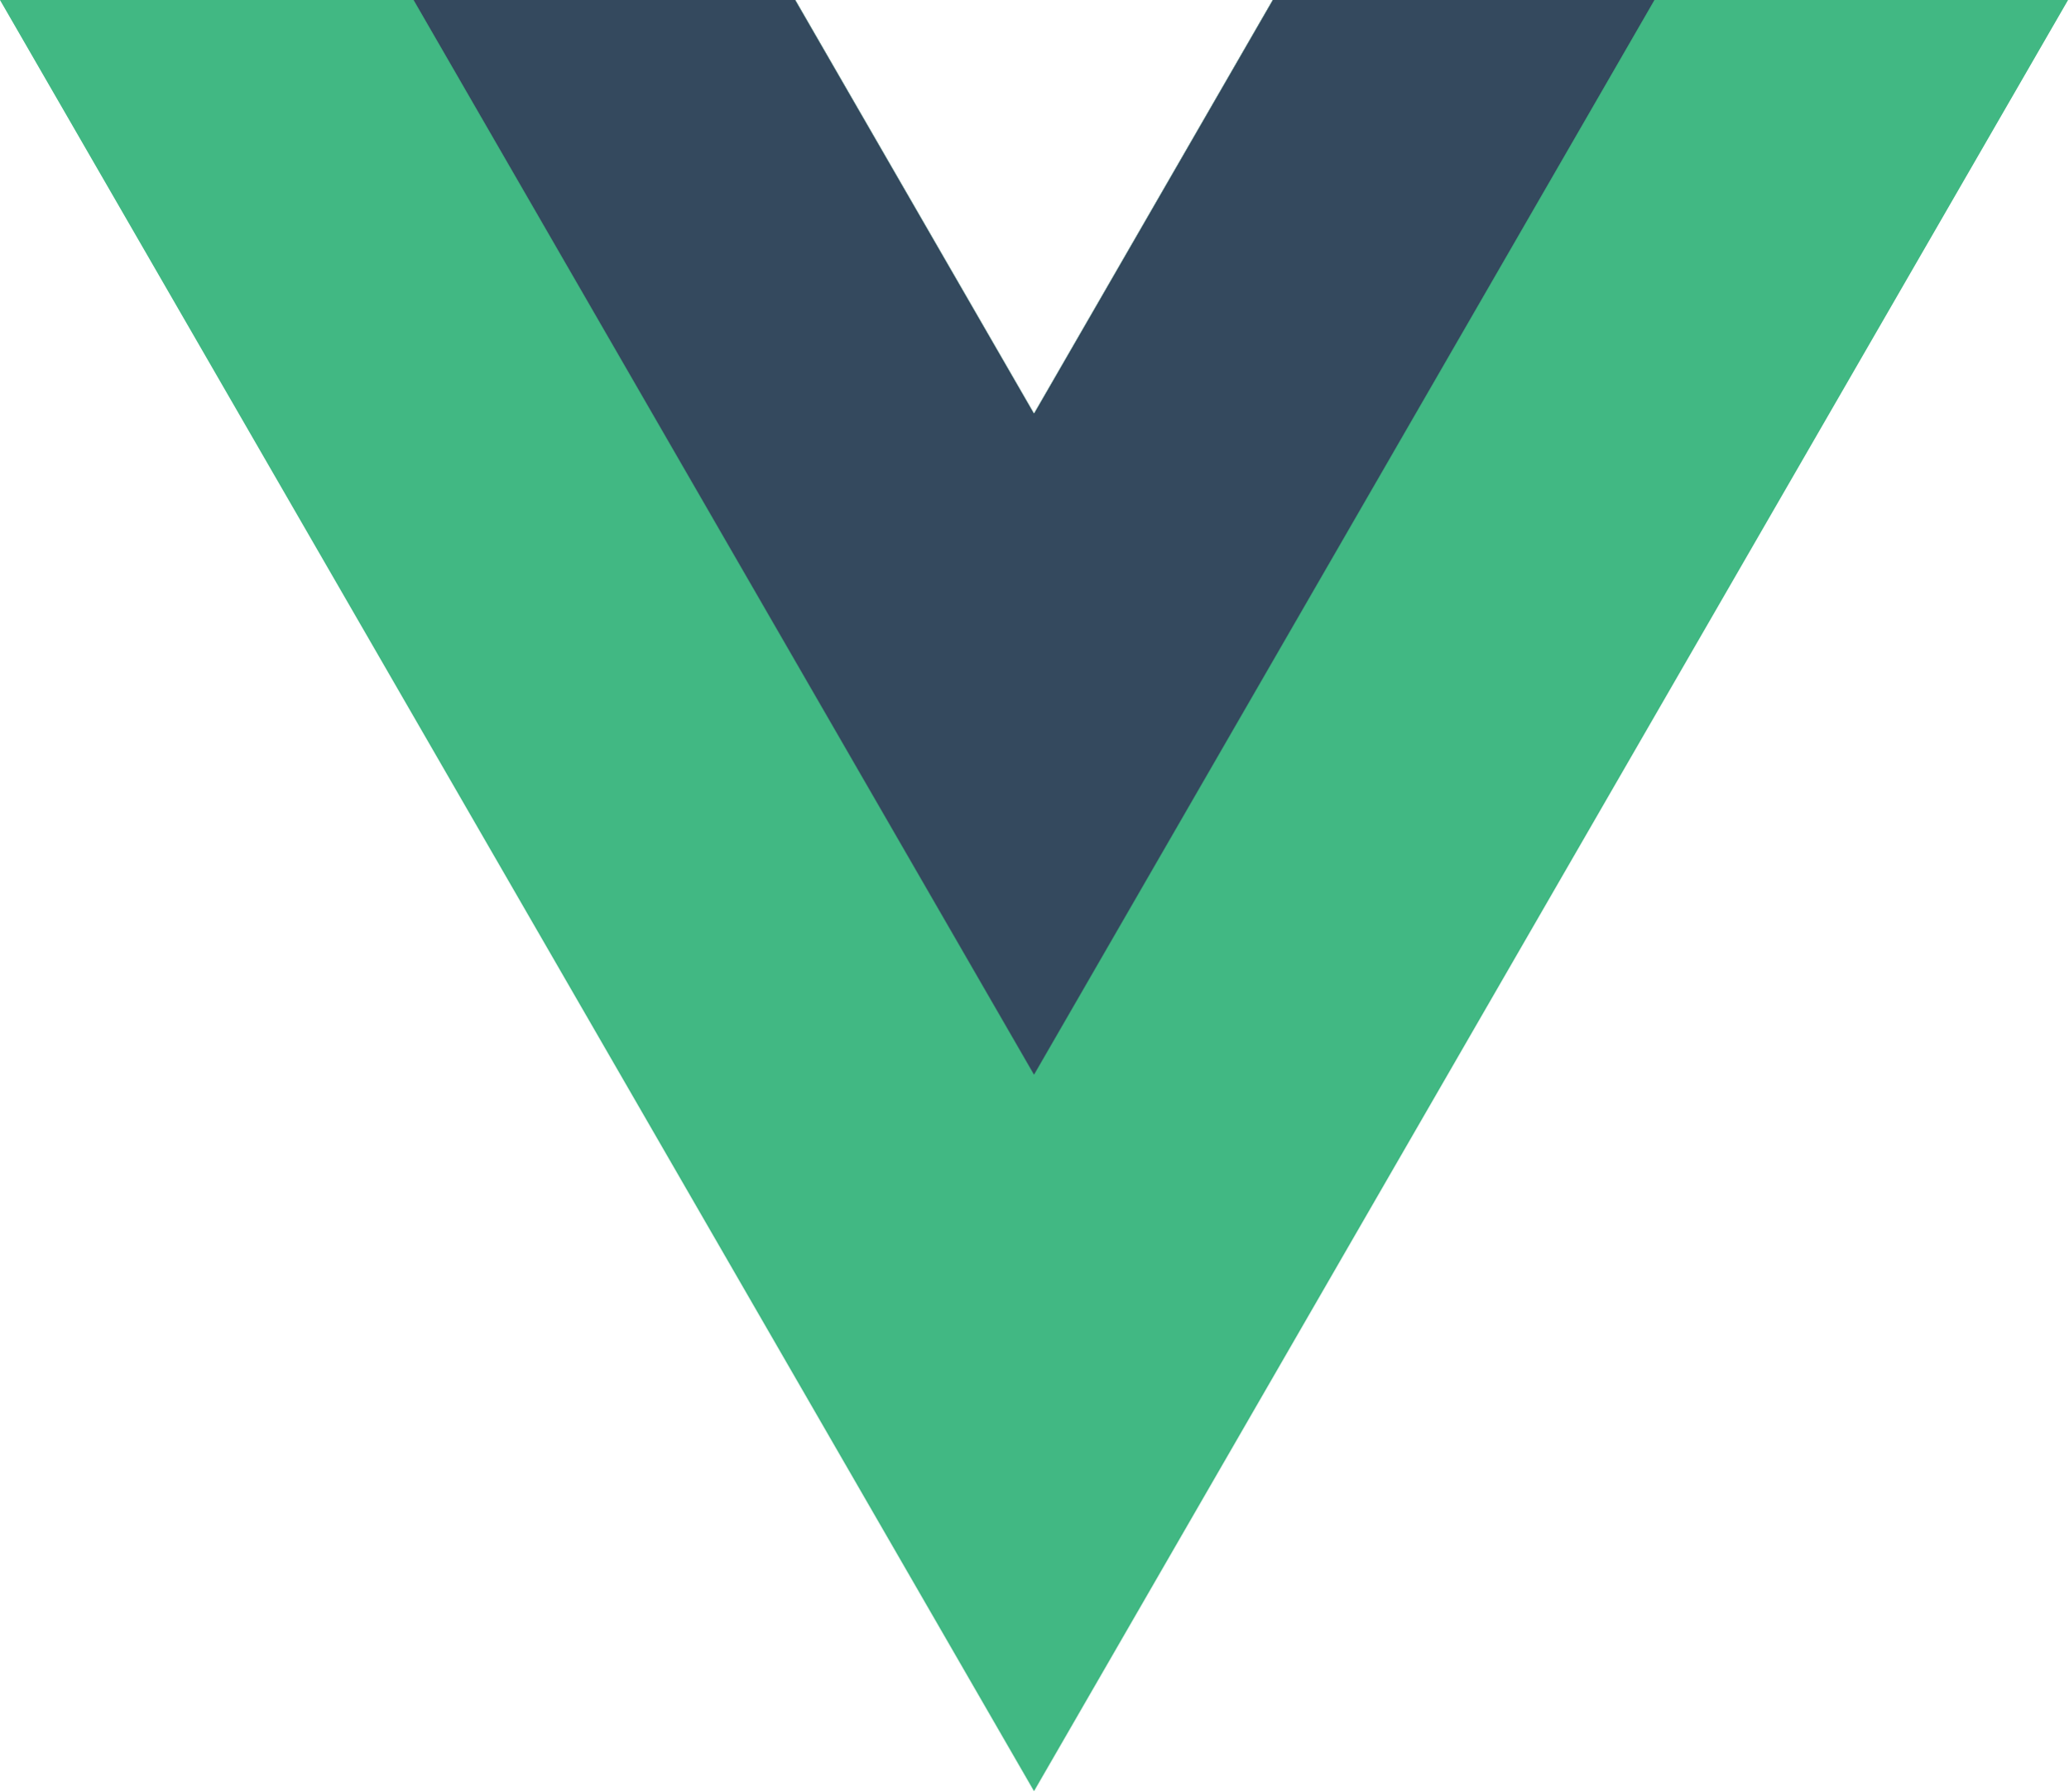
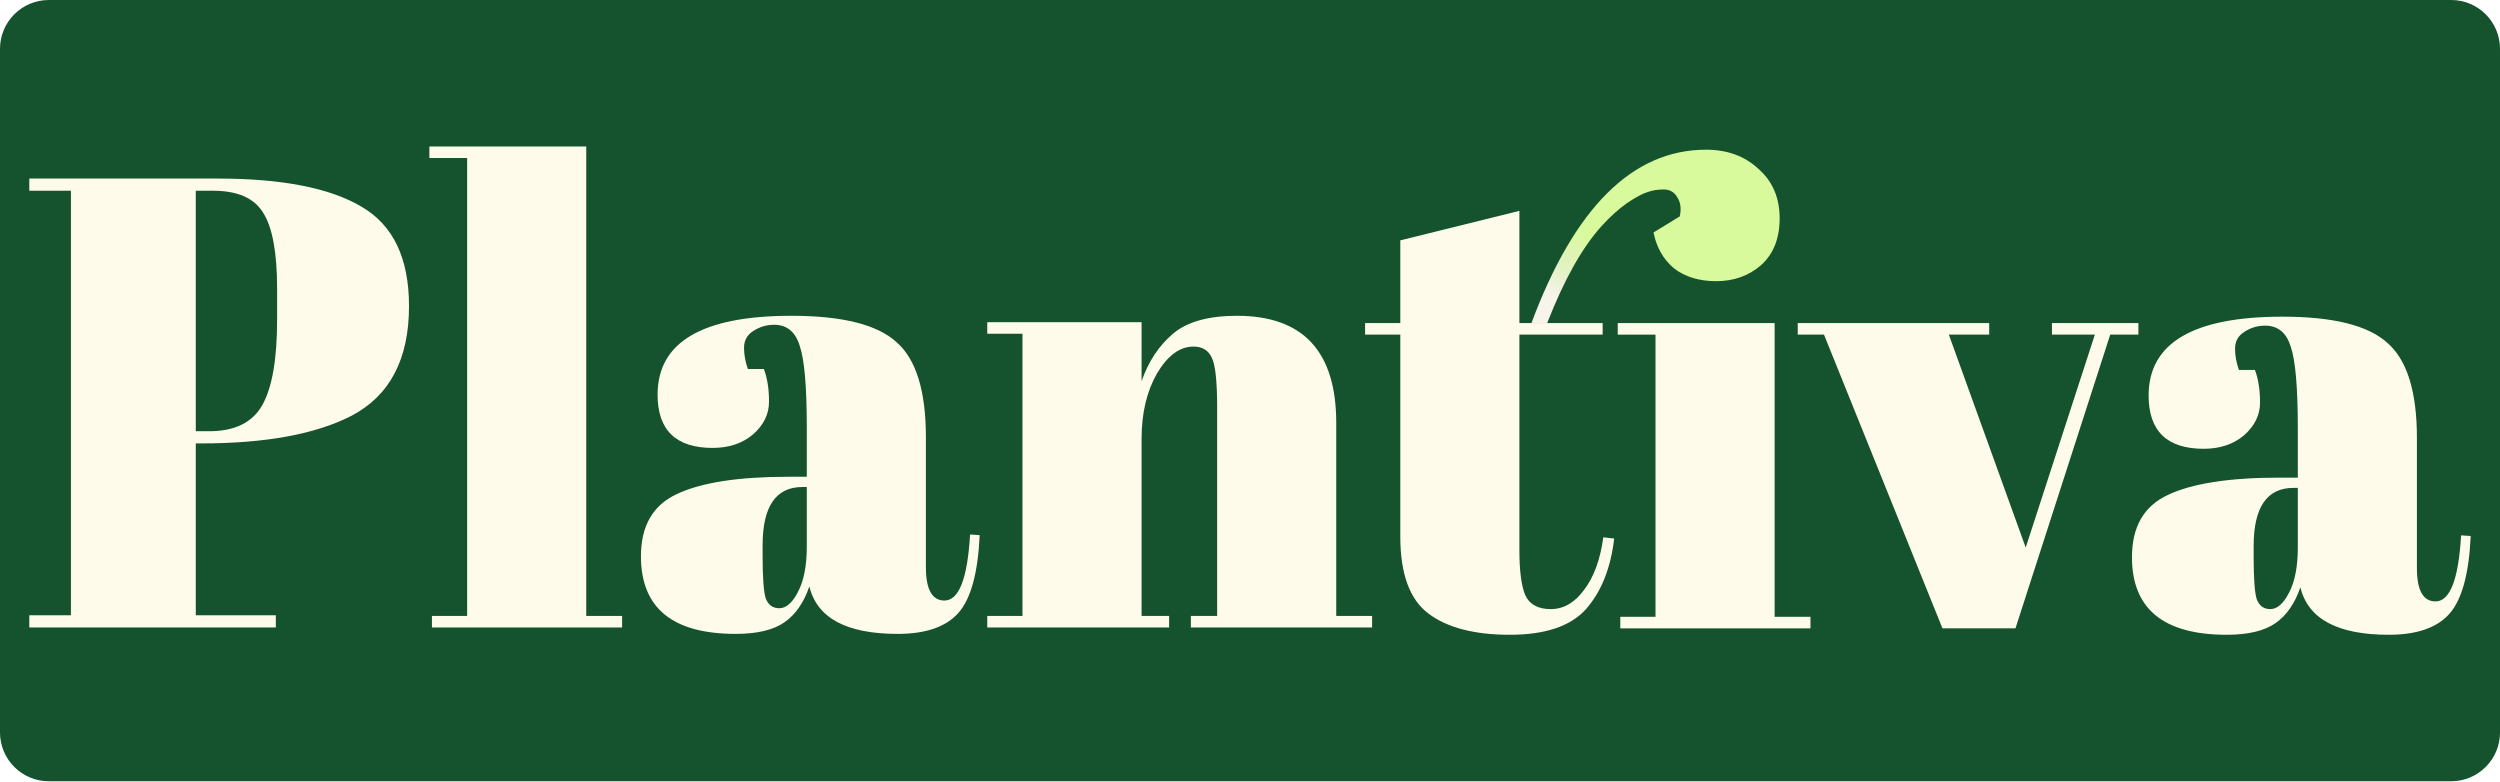
- <svg xmlns="http://www.w3.org/2000/svg" viewBox="0 0 261.76 226.69">
-   <path d="M161.096.001l-30.225 52.351L100.647.001H-.005l130.877 226.688L261.749.001z" fill="#41b883" />
-   <path d="M161.096.001l-30.225 52.351L100.647.001H52.346l78.526 136.01L209.398.001z" fill="#34495e" />
+ <svg xmlns="http://www.w3.org/2000/svg" width="256" height="80" viewBox="0 0 256 80" fill="none">
+   <rect width="256" height="80" rx="5" fill="#14532D" />
+   <path d="M43.968 15H60.032V63.072H63.704V64.254H44.23V63.072H47.836V16.182H43.968V15Z" fill="#FFFBEB" />
+   <path d="M80.714 48.821H82.615V43.764C82.615 39.605 82.375 36.825 81.894 35.424C81.457 33.979 80.583 33.257 79.271 33.257C78.484 33.257 77.763 33.476 77.107 33.913C76.495 34.307 76.189 34.877 76.189 35.621C76.189 36.321 76.32 37.044 76.583 37.788H78.222C78.572 38.707 78.747 39.824 78.747 41.137C78.747 42.407 78.2 43.523 77.107 44.486C76.014 45.406 74.638 45.866 72.976 45.866C69.217 45.866 67.337 44.049 67.337 40.415C67.337 35.03 71.906 32.337 81.042 32.337C86.243 32.337 89.828 33.235 91.795 35.03C93.806 36.781 94.811 40.021 94.811 44.749V58.081C94.811 60.357 95.445 61.495 96.713 61.495C98.199 61.495 99.073 59.241 99.336 54.731L100.319 54.797C100.144 58.65 99.423 61.298 98.156 62.743C96.888 64.188 94.811 64.91 91.926 64.91C86.681 64.91 83.664 63.291 82.878 60.051C82.309 61.714 81.457 62.94 80.32 63.728C79.184 64.516 77.523 64.91 75.337 64.91C68.867 64.91 65.632 62.262 65.632 56.964C65.632 53.856 66.856 51.732 69.305 50.594C71.796 49.412 75.599 48.821 80.714 48.821ZM78.091 56.898C78.091 59.175 78.2 60.642 78.419 61.298C78.681 61.955 79.14 62.283 79.796 62.283C80.495 62.283 81.129 61.736 81.697 60.642C82.309 59.503 82.615 57.949 82.615 55.979V49.872H82.156C79.446 49.872 78.091 51.864 78.091 55.848V56.898Z" fill="#FFFBEB" />
+   <path d="M101.095 32.994H116.897V39.036C117.597 37.022 118.668 35.402 120.11 34.176C121.553 32.95 123.739 32.337 126.667 32.337C133.443 32.337 136.831 35.993 136.831 43.304V63.072H140.503V64.254H121.946V63.072H124.635V41.728C124.635 39.102 124.46 37.416 124.11 36.672C123.76 35.884 123.127 35.489 122.209 35.489C120.81 35.489 119.564 36.409 118.471 38.248C117.422 40.087 116.897 42.319 116.897 44.946V63.072H119.717V64.254H101.095V63.072H104.701V34.176H101.095V32.994Z" fill="#FFFBEB" />
+   <path fill-rule="evenodd" clip-rule="evenodd" d="M3 18.284H22.278C28.878 18.284 33.796 19.247 37.031 21.173C40.266 23.056 41.883 26.449 41.883 31.352C41.883 36.781 39.916 40.524 35.982 42.582C32.31 44.465 27.174 45.406 20.573 45.406H20.048V63.006H28.245V64.254H3V63.006H7.262V19.531H3V18.284ZM20.048 44.158V19.531H21.819C24.31 19.531 26.015 20.276 26.933 21.764C27.895 23.253 28.376 25.858 28.376 29.579V32.731C28.376 36.759 27.873 39.671 26.868 41.466C25.862 43.261 24.048 44.158 21.425 44.158H20.048Z" fill="#FFFBEB" />
+   <path d="M184.089 33.084V34.266H186.777L198.908 64.343H206.383L216.087 34.266H218.972V33.084H210.12V34.266H214.513L207.432 56.069L199.563 34.266H203.694V33.084H184.089Z" fill="#FFFBEB" />
+   <path fill-rule="evenodd" clip-rule="evenodd" d="M233.394 48.91H235.296V43.854C235.296 39.695 235.056 36.914 234.575 35.514C234.138 34.069 233.263 33.346 231.952 33.346C231.165 33.346 230.444 33.565 229.788 34.003C229.176 34.397 228.87 34.966 228.87 35.711C228.87 36.411 229.001 37.133 229.264 37.878H230.903C231.253 38.797 231.427 39.913 231.427 41.227C231.427 42.497 230.881 43.613 229.788 44.576C228.695 45.496 227.318 45.955 225.657 45.955C221.898 45.955 220.018 44.138 220.018 40.505C220.018 35.119 224.586 32.427 233.722 32.427C238.924 32.427 242.509 33.324 244.476 35.119C246.487 36.871 247.492 40.111 247.492 44.839V58.17C247.492 60.447 248.126 61.585 249.394 61.585C250.88 61.585 251.754 59.33 252.016 54.821L253 54.887C252.825 58.739 252.104 61.388 250.836 62.833C249.568 64.278 247.492 65 244.607 65C239.361 65 236.345 63.38 235.558 60.14C234.99 61.804 234.138 63.03 233.001 63.818C231.864 64.606 230.203 65 228.018 65C221.548 65 218.313 62.351 218.313 57.054C218.313 53.945 219.537 51.822 221.985 50.684C224.477 49.502 228.28 48.91 233.394 48.91ZM230.772 56.988C230.772 59.265 230.881 60.731 231.099 61.388C231.362 62.045 231.821 62.373 232.476 62.373C233.176 62.373 233.81 61.826 234.378 60.731C234.99 59.593 235.296 58.039 235.296 56.069V49.961H234.837C232.127 49.961 230.772 51.953 230.772 55.937V56.988Z" fill="#FFFBEB" />
+   <path d="M165.656 33.084H181.721V63.161H185.393V64.343H165.918V63.161H169.525V34.266H165.656V33.084Z" fill="#FFFBEB" />
+   <path fill-rule="evenodd" clip-rule="evenodd" d="M169.319 23.802L172.007 22.16C172.182 21.372 172.095 20.715 171.745 20.19C171.439 19.664 170.98 19.401 170.368 19.401C169.756 19.401 169.21 19.489 168.729 19.664C168.248 19.796 167.549 20.168 166.631 20.781C165.756 21.394 164.882 22.182 164.008 23.145C162.017 25.342 160.158 28.655 158.432 33.084H156.818C161.225 21.248 167.184 15.33 174.696 15.33C176.881 15.33 178.674 15.987 180.072 17.3C181.515 18.57 182.236 20.255 182.236 22.357C182.236 24.414 181.602 26.012 180.335 27.151C179.067 28.245 177.537 28.793 175.745 28.793C173.996 28.793 172.554 28.355 171.417 27.479C170.324 26.56 169.625 25.334 169.319 23.802Z" fill="url(#paint0_linear_405_218)" />
+   <path d="M156.818 33.084H155.587V21.591L143.391 24.612V33.084H139.785V34.266H143.391V54.952C143.391 58.761 144.353 61.388 146.276 62.833C148.2 64.278 150.976 65 154.604 65C158.232 65 160.833 64.124 162.407 62.373C163.98 60.578 164.942 58.17 165.292 55.149L164.177 55.018C163.871 57.294 163.215 59.09 162.21 60.403C161.248 61.716 160.112 62.373 158.8 62.373C157.489 62.373 156.615 61.892 156.178 60.928C155.784 59.965 155.587 58.455 155.587 56.397V34.266H164.112V33.084H158.432H156.818Z" fill="#FFFBEB" />
+   <defs>
+     <linearGradient id="paint0_linear_405_218" x1="180.049" y1="36.01" x2="176.047" y2="41.928" gradientUnits="userSpaceOnUse">
+       <stop stop-color="#D9F99D" />
+       <stop offset="0.604" stop-color="#E3F2C5" />
+       <stop offset="1" stop-color="#F8F3EB" />
+     </linearGradient>
+   </defs>
</svg>
